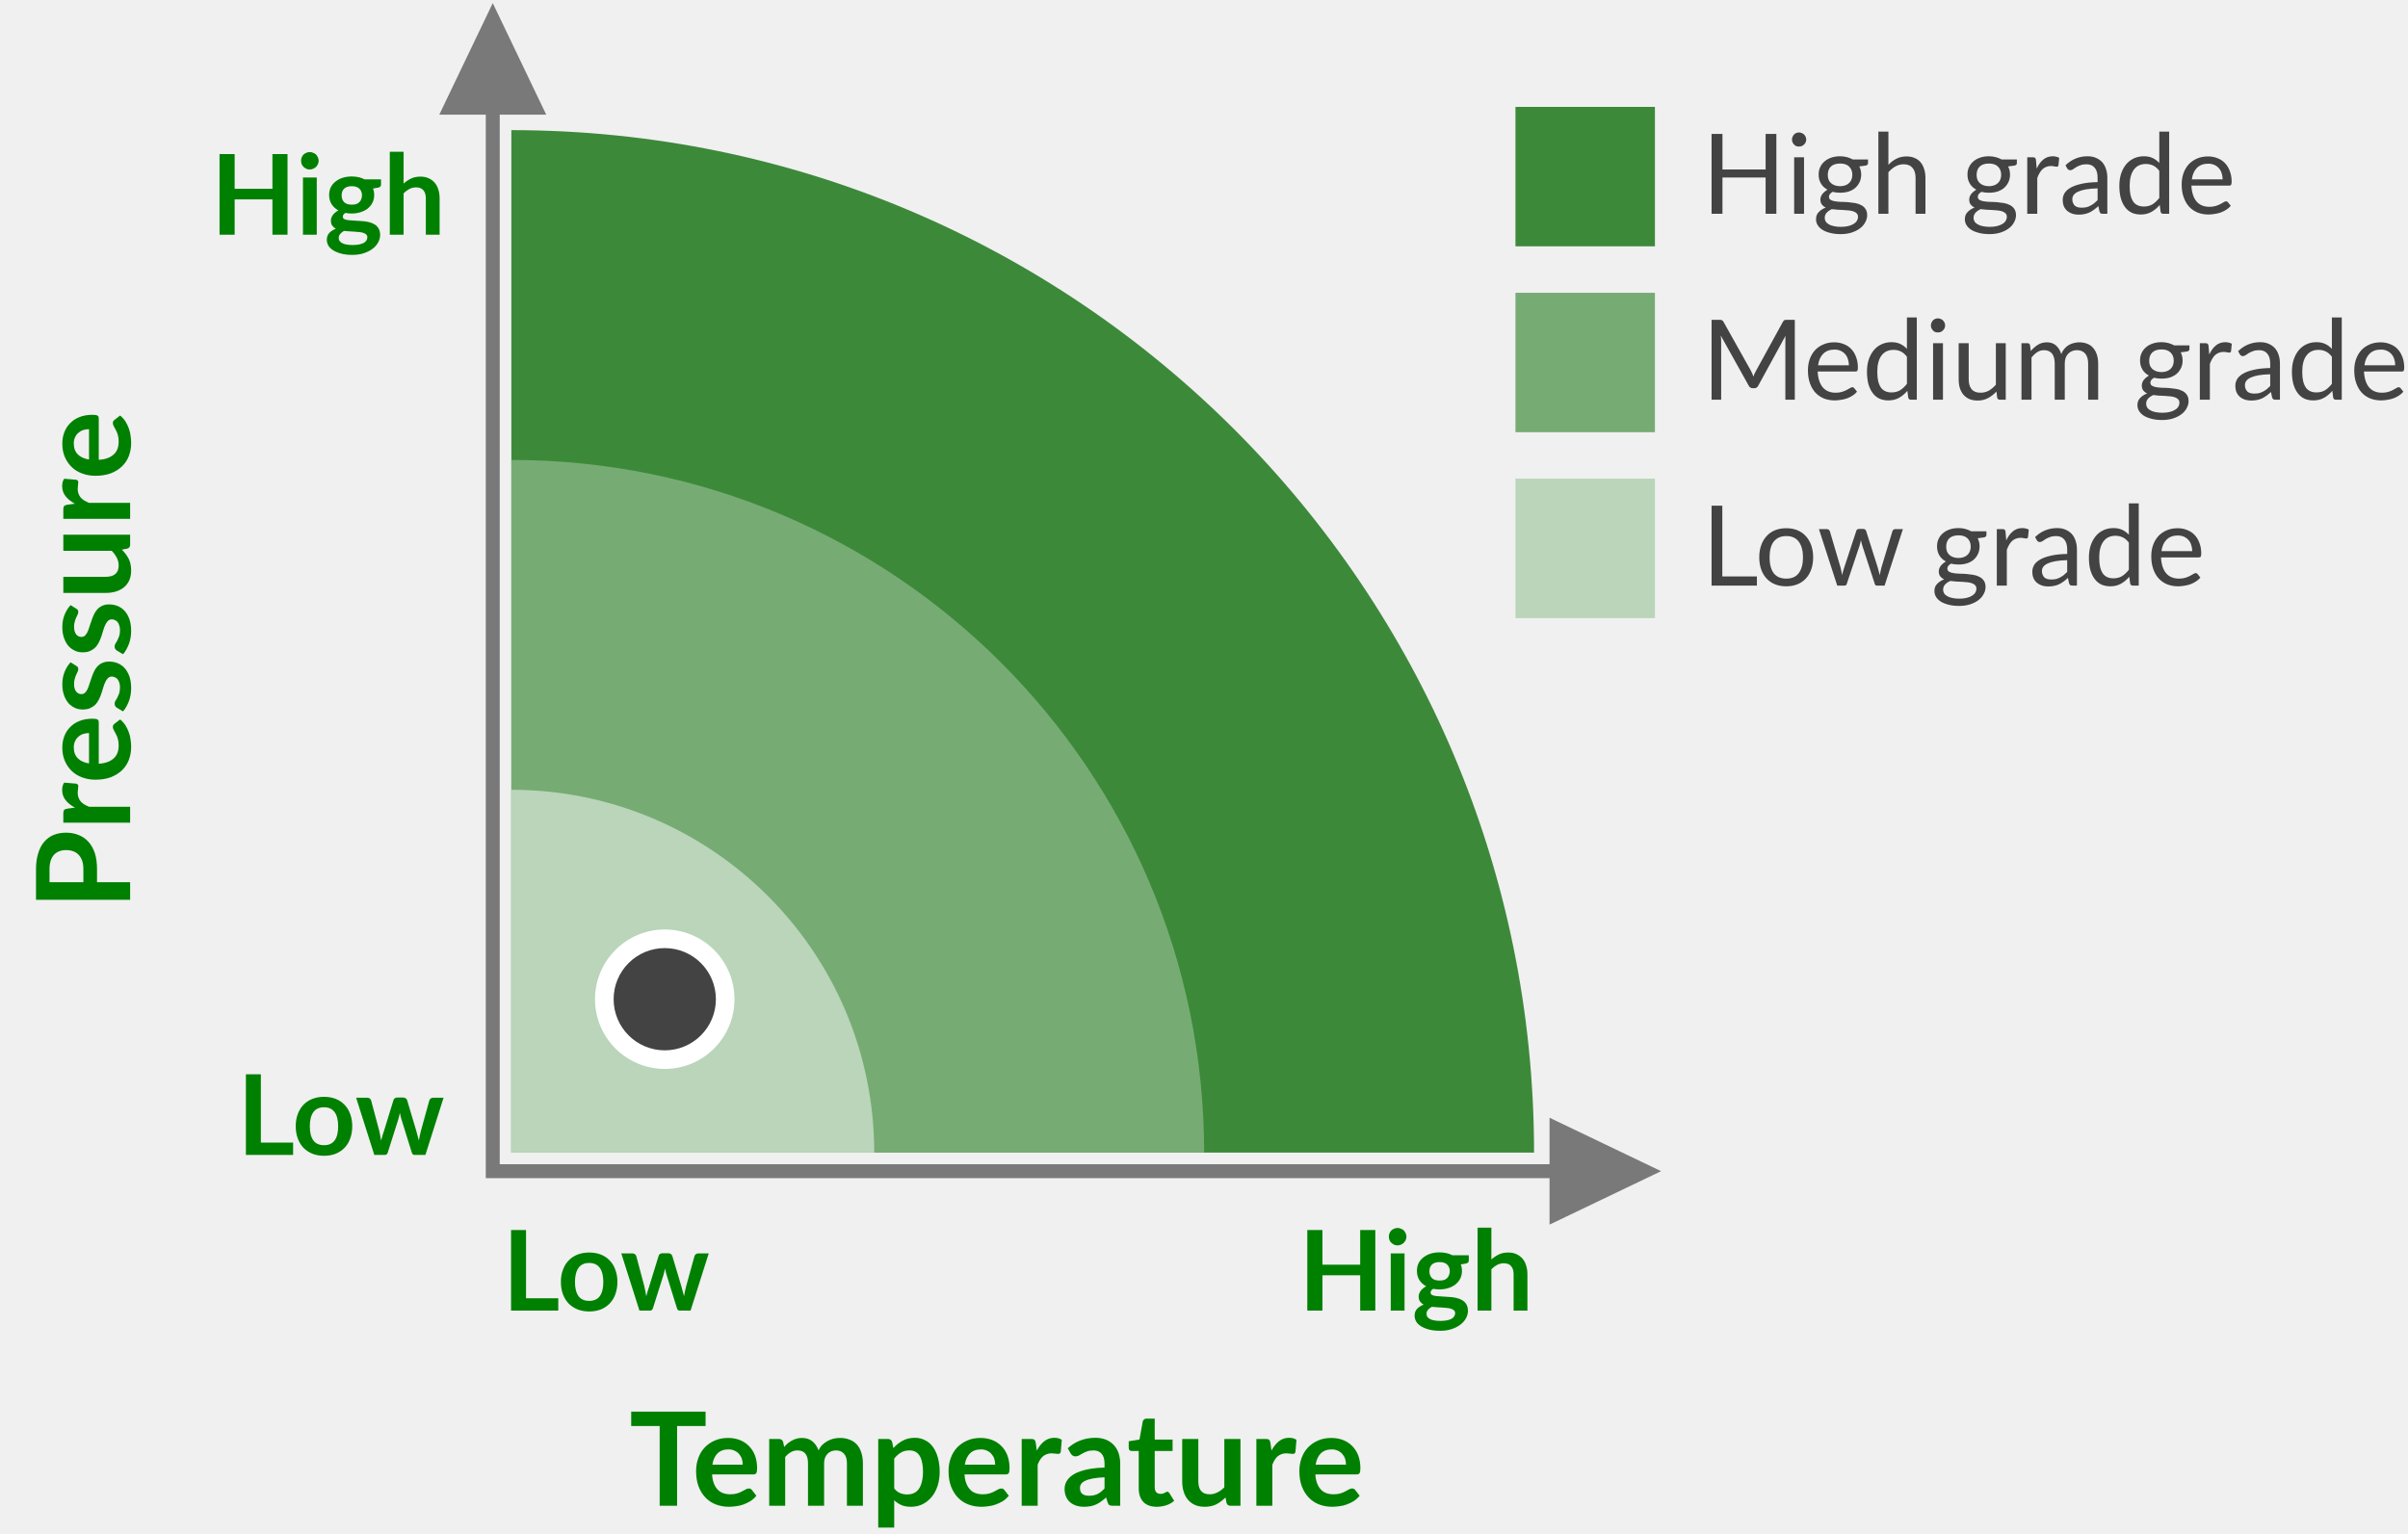
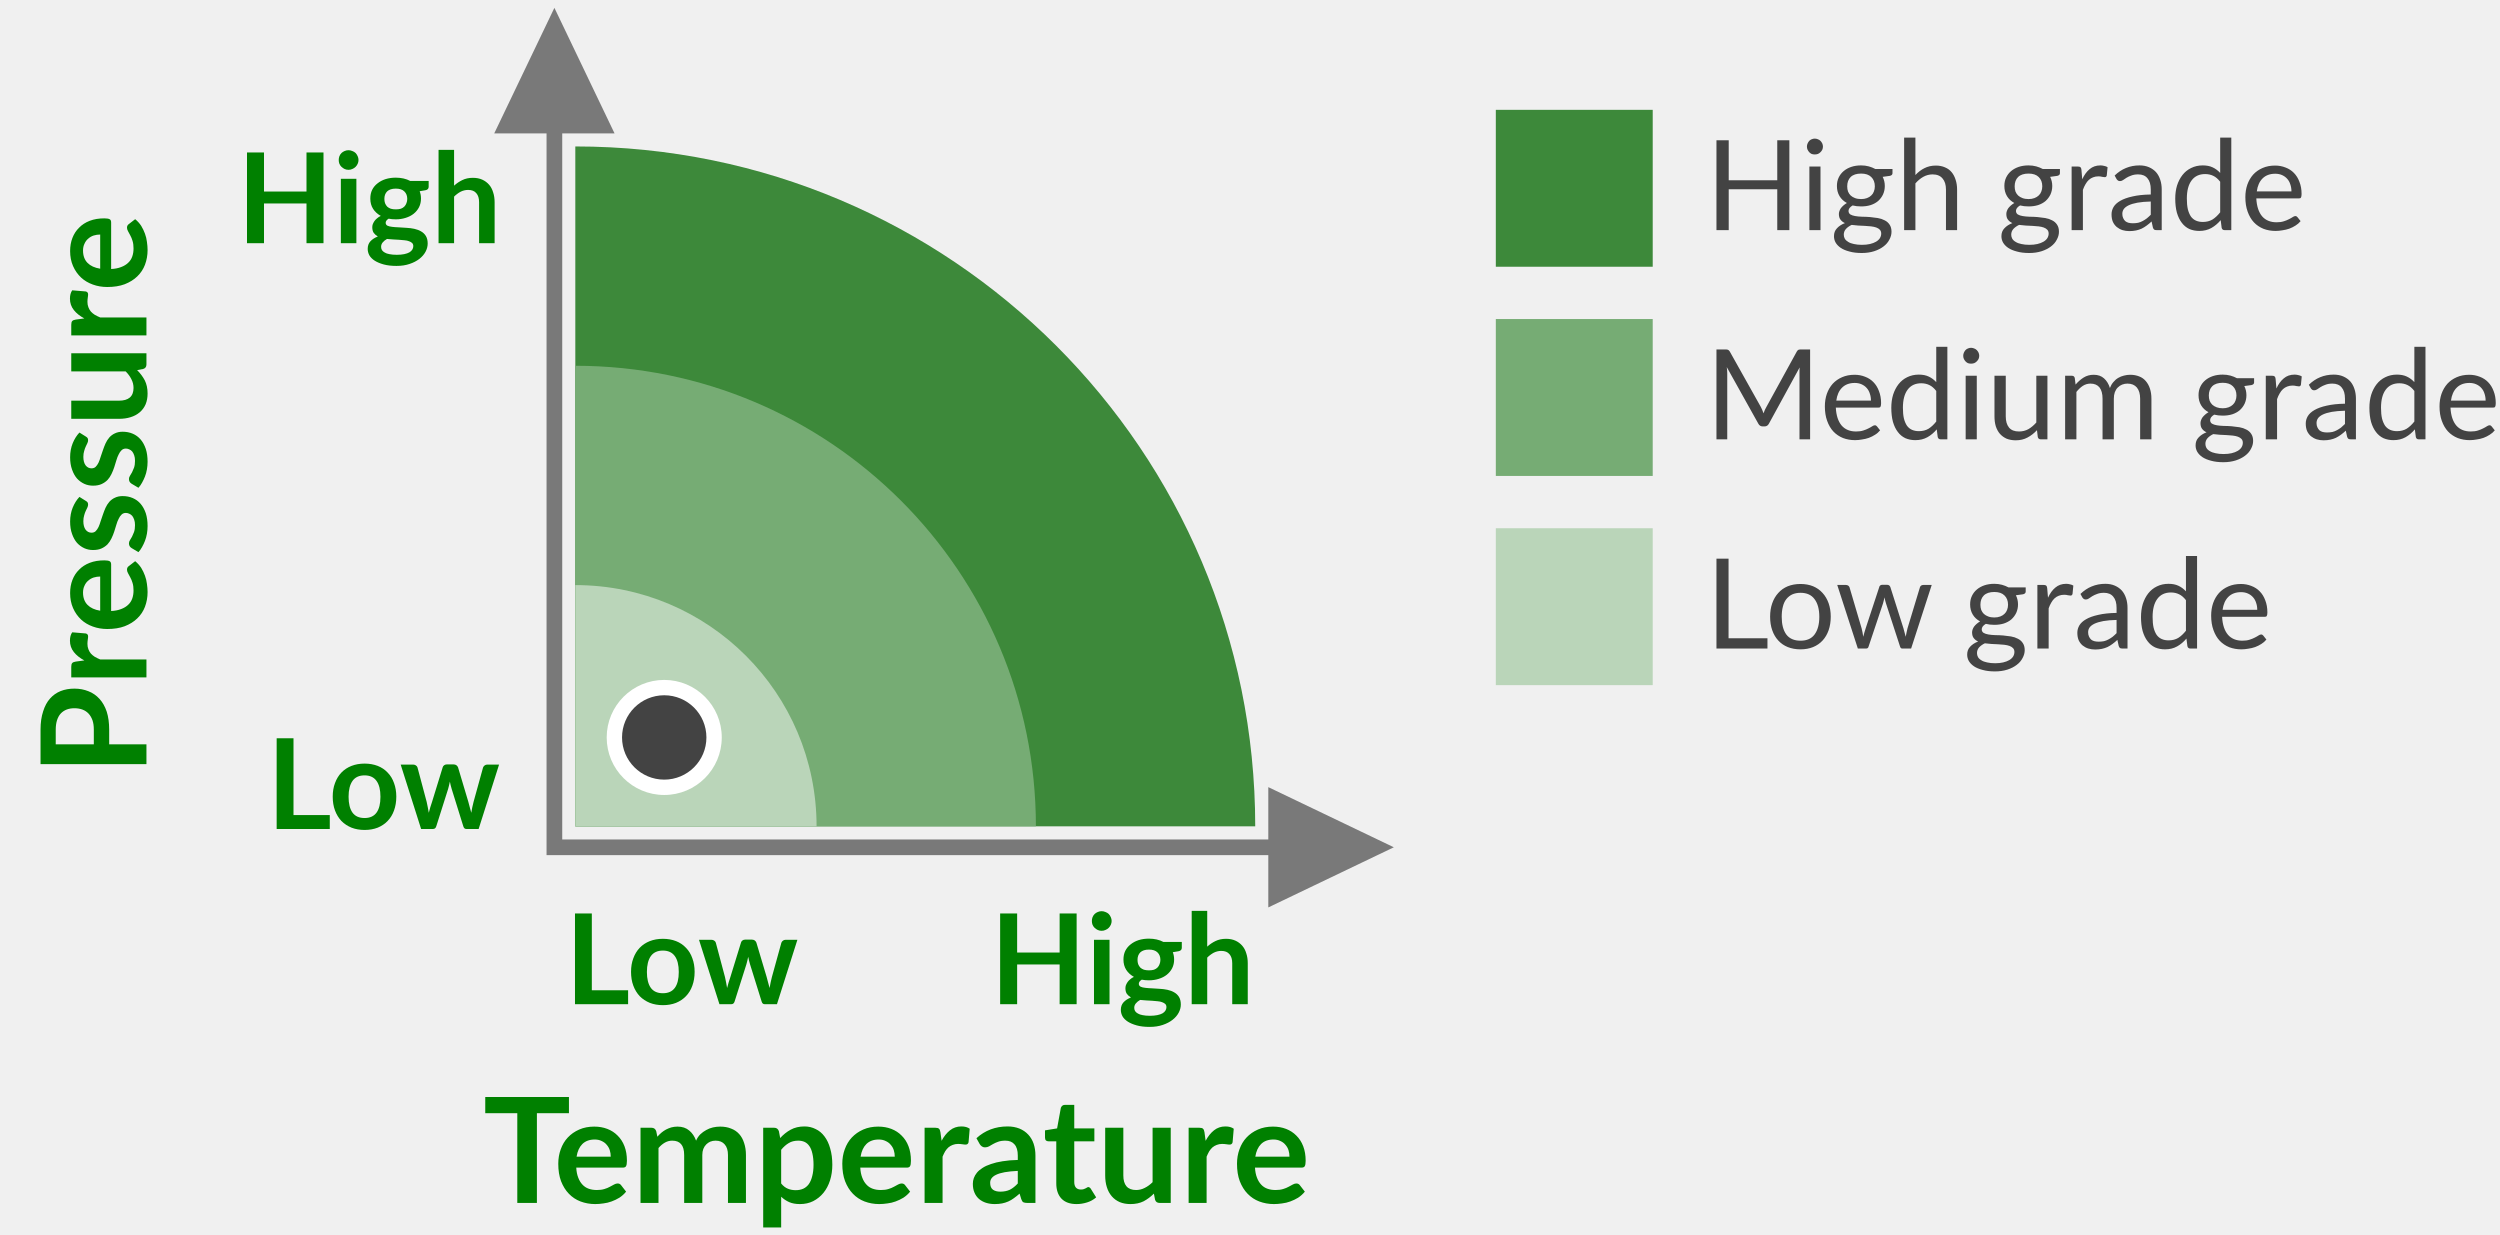
- <svg xmlns="http://www.w3.org/2000/svg" width="259" height="165" viewBox="0 0 259 165">
+ <svg xmlns="http://www.w3.org/2000/svg" width="239" height="118" viewBox="0 0 239 118">
  <g fill="none" fill-rule="evenodd">
-     <path d="M0 0h259v165H0V0z" />
-     <text font-family="Lato-Bold, Lato" font-size="12" font-weight="bold" fill="green" transform="translate(0 .333)">
-       <tspan x="139.644" y="140.667">High</tspan>
+     <path d="M0 0h239v118H0z" />
+     <text font-family="Lato-Bold, Lato" font-size="12" font-weight="bold" fill="green" transform="translate(0 .75)">
+       <tspan x="94.644" y="95.25">High</tspan>
    </text>
-     <text font-family="Lato-Bold, Lato" font-size="12" font-weight="bold" fill="green" transform="translate(0 .333)">
-       <tspan x="54" y="140.667">Low</tspan>
+     <text font-family="Lato-Bold, Lato" font-size="12" font-weight="bold" fill="green" transform="translate(0 .75)">
+       <tspan x="54" y="95.25">Low</tspan>
    </text>
-     <text font-family="Lato-Bold, Lato" font-size="14" font-weight="bold" fill="green" transform="translate(0 .333)">
-       <tspan x="67.686" y="161.667">Temperature</tspan>
+     <text font-family="Lato-Bold, Lato" font-size="14" font-weight="bold" fill="green" transform="translate(0 .75)">
+       <tspan x="46.186" y="114.25">Temperature</tspan>
    </text>
-     <path fill="#797979" fill-rule="nonzero" d="M52.25 12.333h-5l5.75-12 5.75 12h-5v112.916l112.916.001v-5l12 5.75-12 5.75v-5H52.25z" />
-     <path d="M55 124h110c0-60.751-49.249-110-110-110v110z" fill="#3D893A" fill-rule="nonzero" />
-     <path d="M55 124h74.516c0-41.154-33.362-74.516-74.516-74.516V124z" fill="#76AC74" fill-rule="nonzero" />
-     <path d="M55 124h39.032c0-21.557-17.475-39.032-39.032-39.032V124z" fill="#BAD5B9" fill-rule="nonzero" />
-     <text font-family="Lato-Bold, Lato" font-size="12" font-weight="bold" fill="green" transform="translate(0 .333)">
-       <tspan x="25.482" y="123.917">Low</tspan>
+     <path fill="#797979" fill-rule="nonzero" d="M52.25 12.75h-5L53 .75l5.75 12h-5v67.5h67.5v-5l12 5.75-12 5.75v-5h-69z" />
+     <path d="M55 79h65c0-35.899-29.101-65-65-65v65z" fill="#3D893A" fill-rule="nonzero" />
+     <path d="M55 79h44.032c0-24.318-19.714-44.032-44.032-44.032V79z" fill="#76AC74" fill-rule="nonzero" />
+     <path d="M55 79h23.065c0-12.738-10.327-23.065-23.065-23.065V79z" fill="#BAD5B9" fill-rule="nonzero" />
+     <text font-family="Lato-Bold, Lato" font-size="12" font-weight="bold" fill="green" transform="translate(0 .75)">
+       <tspan x="25.482" y="78.5">Low</tspan>
    </text>
-     <text font-family="Lato-Bold, Lato" font-size="12" font-weight="bold" fill="green" transform="translate(0 .333)">
-       <tspan x="22.644" y="24.917">High</tspan>
+     <text font-family="Lato-Bold, Lato" font-size="12" font-weight="bold" fill="green" transform="translate(0 .75)">
+       <tspan x="22.644" y="22.5">High</tspan>
    </text>
-     <text transform="rotate(-90 8.667 70.083)" font-family="Lato-Bold, Lato" font-size="14" font-weight="bold" fill="green">
-       <tspan x="-19.174" y="75.417">Pressure</tspan>
+     <text transform="rotate(-90 8.875 46.125)" font-family="Lato-Bold, Lato" font-size="14" font-weight="bold" fill="green">
+       <tspan x="-19.174" y="51.25">Pressure</tspan>
    </text>
    <g>
-       <text font-family="Lato-Regular, Lato" font-size="12" fill="#434343" transform="translate(163 11)">
+       <text font-family="Lato-Regular, Lato" font-size="12" fill="#434343" transform="translate(143 10)">
        <tspan x="20" y="52">Low grade</tspan>
      </text>
-       <path fill="#BAD5B9" fill-rule="nonzero" d="M163 51.5h15v15h-15z" />
-       <text font-family="Lato-Regular, Lato" font-size="12" fill="#434343" transform="translate(163 11)">
+       <path fill="#BAD5B9" fill-rule="nonzero" d="M143 50.5h15v15h-15z" />
+       <text font-family="Lato-Regular, Lato" font-size="12" fill="#434343" transform="translate(143 10)">
        <tspan x="20" y="32">Medium grade</tspan>
      </text>
-       <path fill="#76AC74" fill-rule="nonzero" d="M163 31.5h15v15h-15z" />
-       <text font-family="Lato-Regular, Lato" font-size="12" fill="#434343" transform="translate(163 11)">
+       <path fill="#76AC74" fill-rule="nonzero" d="M143 30.5h15v15h-15z" />
+       <text font-family="Lato-Regular, Lato" font-size="12" fill="#434343" transform="translate(143 10)">
        <tspan x="20" y="12">High grade</tspan>
      </text>
-       <path fill="#3D893A" fill-rule="nonzero" d="M163 11.5h15v15h-15z" />
+       <path fill="#3D893A" fill-rule="nonzero" d="M143 10.5h15v15h-15z" />
    </g>
    <g fill-rule="nonzero">
-       <path d="M71.5 100a7.5 7.5 0 1 1 0 15 7.5 7.5 0 0 1 0-15z" fill="#FFF" />
-       <path d="M71.5 102a5.5 5.5 0 1 0 0 11 5.5 5.5 0 0 0 0-11z" fill="#434343" />
+       <path d="M63.5 65a5.5 5.5 0 1 1 0 11 5.5 5.5 0 0 1 0-11z" fill="#FFF" />
+       <path d="M63.5 66.467a4.033 4.033 0 1 0 0 8.066 4.033 4.033 0 0 0 0-8.066z" fill="#434343" />
    </g>
  </g>
</svg>
